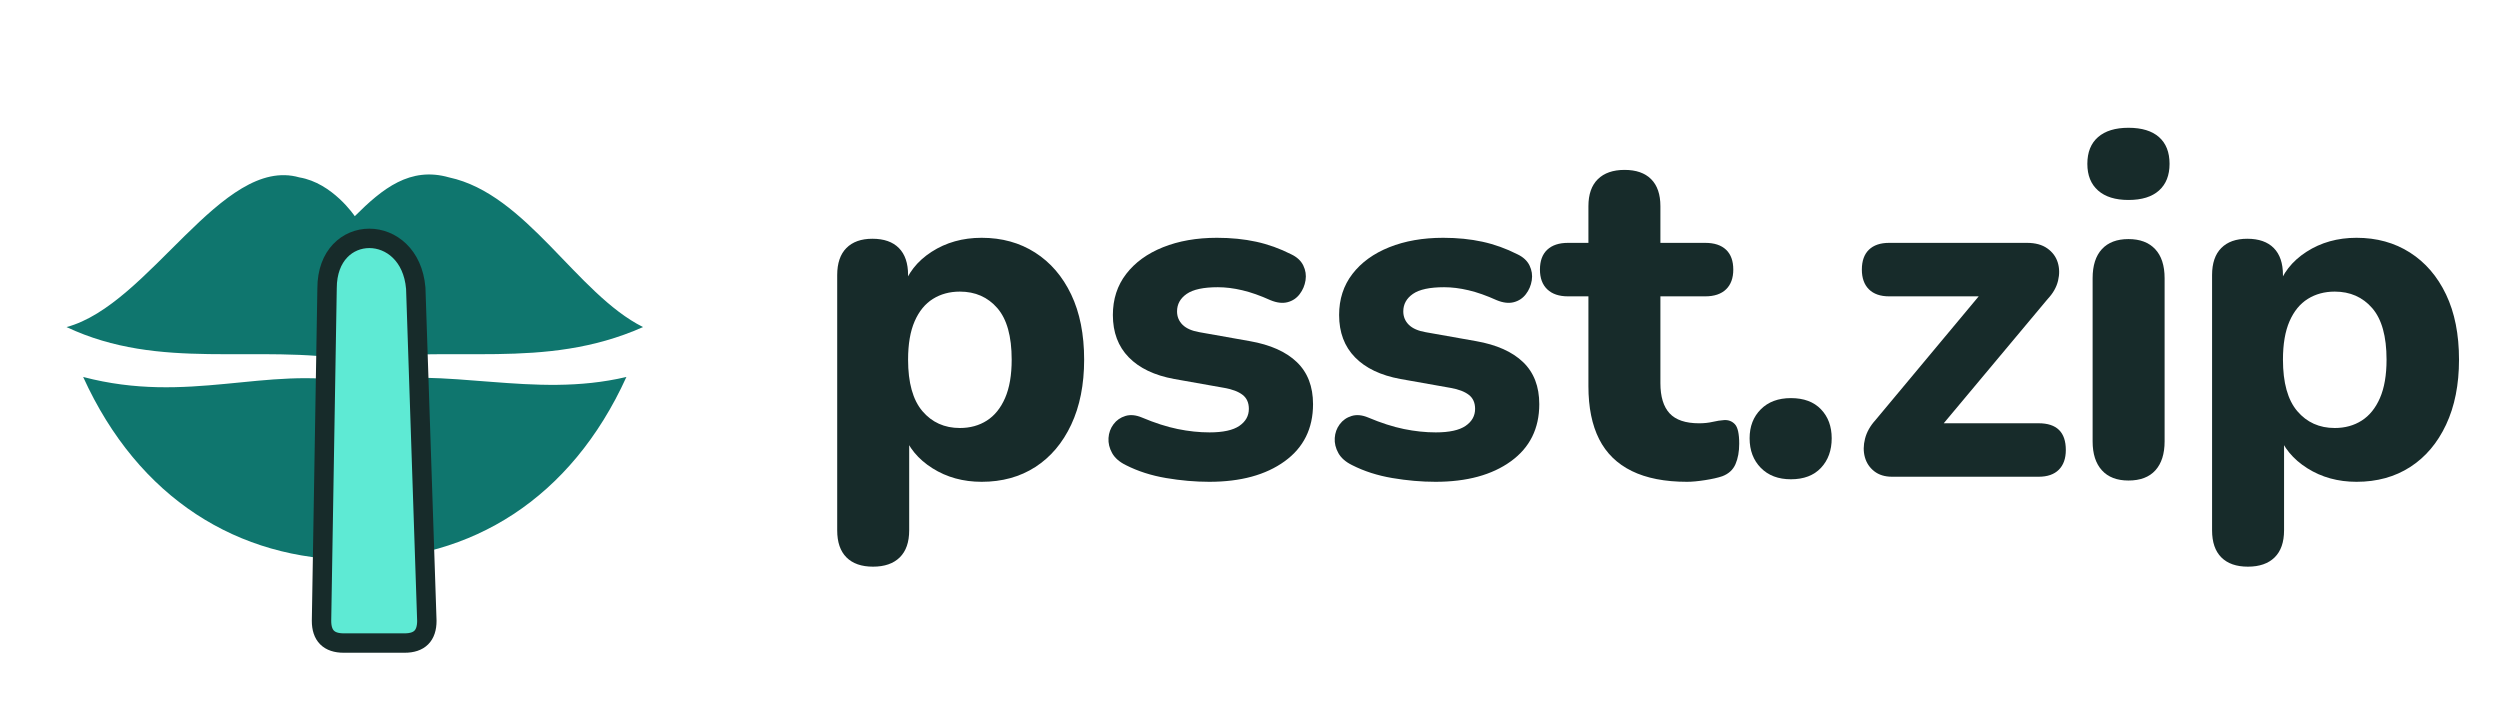
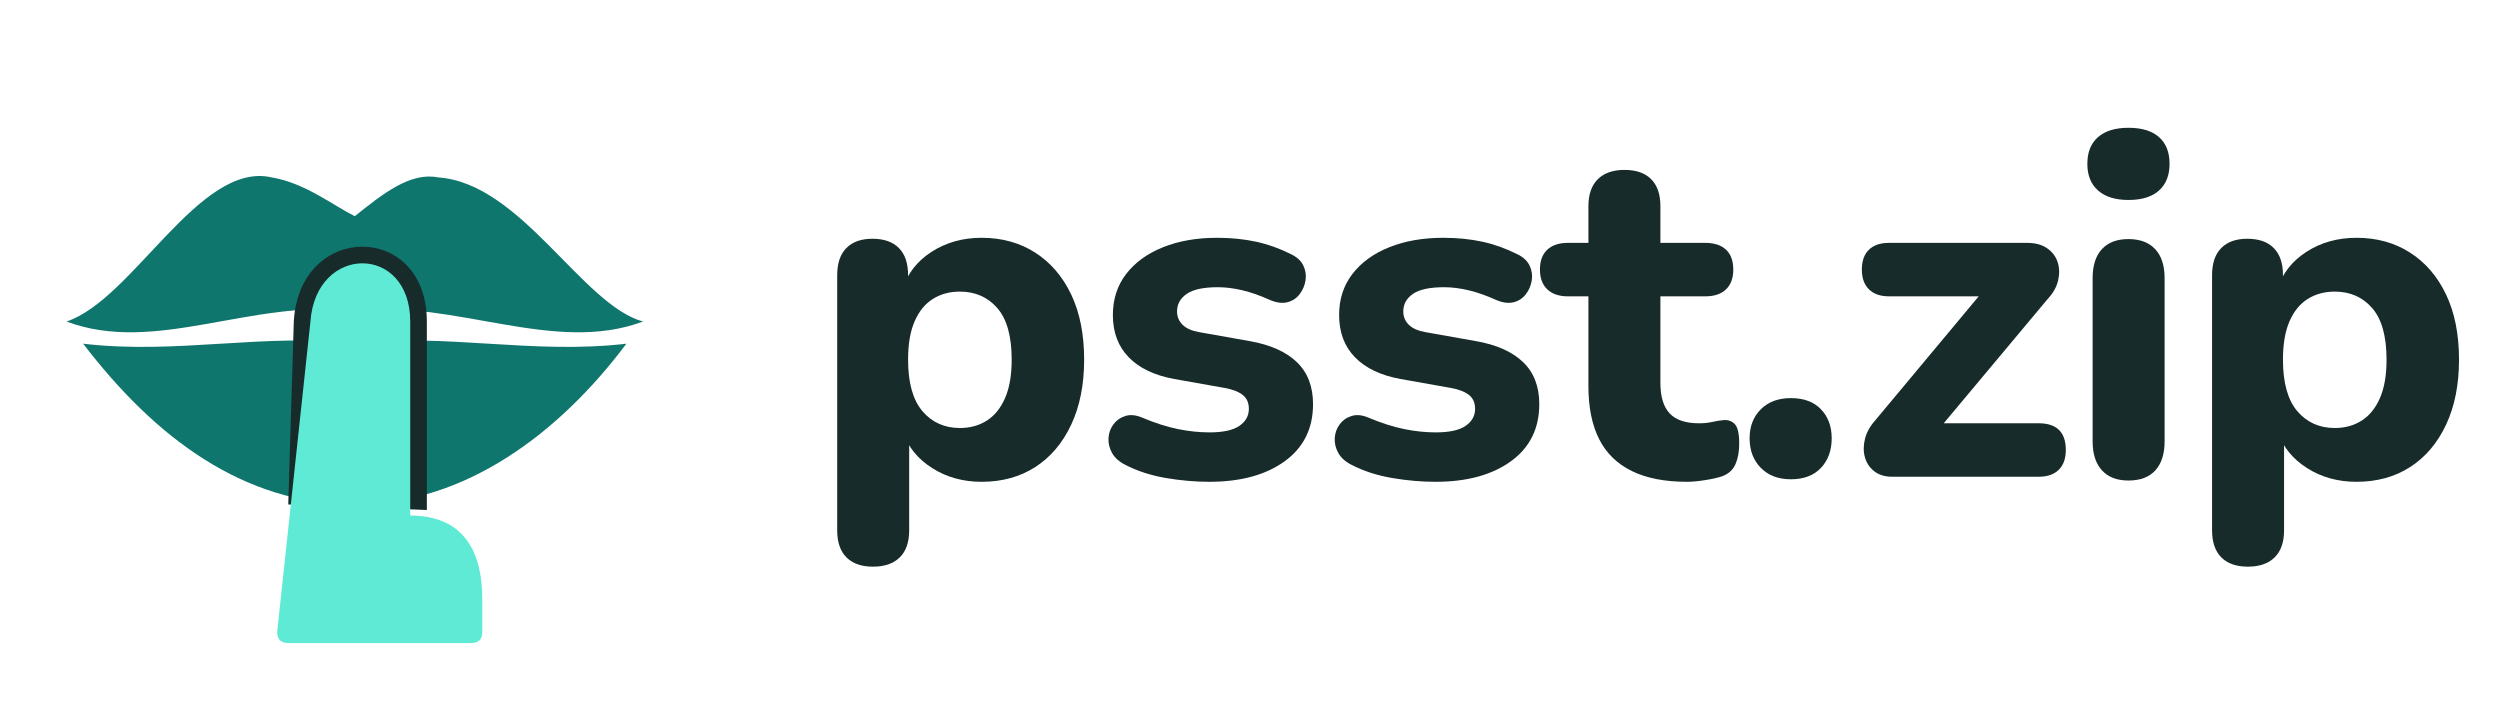
<svg xmlns="http://www.w3.org/2000/svg" viewBox="0 0 450.98 128" fill="none">
-   <path fill="#0f766e" d="M12 59C27 55 40 28 54 32C60 33 64 39 64 39C69 34 74 30 81 32C95 35 104 53 116 59C98 67 81 62 64 65C46 62 29 67 12 59Z" />
-   <path fill="#0f766e" d="M15 68C34 73 48 66 64 69C81 66 96 72 113 68C103 90 85 101 64 101C43 101 25 90 15 68Z" />
-   <path fill="#5eead4" stroke="#172b2a" stroke-width="3.5" stroke-linejoin="round" d="M58 112L59 52C59 40 74 40 75 52L77 112Q77 116 73 116H62Q58 116 58 112Z" />
+   <path fill="#0f766e" d="M12 58C24 54 36 29 49 32C55 33 60 37 64 39C69 35 74 31 79 32C94 33 105 55 116 58C100 64 82 54 64 56C45 54 28 64 12 58Z" />
+   <path fill="#0f766e" d="M15 62C32 64 48 60 64 62C80 60 96 64 113 62C101 78 84 91 64 91C44 91 28 79 15 62Z" />
+   <path fill="#172b2a" d="M52 91L53 58C54 40 77 40 77 58V92Z" />
+   <path fill="#5eead4" d="M50 114L56 58C57 44 74 44 74 58V93C84 93 87 100 87 108V114Q87 116 85 116H52Q50 116 50 114Z" />
  <g fill="#172b2a">
    <path d="M157.488 102.222Q154.369 102.222 152.697 100.55Q151.024 98.877 151.024 95.672V49.619Q151.024 46.414 152.683 44.742Q154.342 43.069 157.375 43.069Q160.494 43.069 162.152 44.742Q163.811 46.414 163.811 49.619V55.465L162.865 52.077Q164.128 47.96 168.046 45.429Q171.965 42.897 177.081 42.897Q182.558 42.897 186.729 45.563Q190.9 48.229 193.236 53.129Q195.571 58.028 195.571 64.876Q195.571 71.638 193.236 76.61Q190.9 81.582 186.759 84.248Q182.617 86.914 177.081 86.914Q172.078 86.914 168.202 84.466Q164.327 82.018 162.978 78.127H164.01V95.672Q164.01 98.877 162.308 100.55Q160.606 102.222 157.488 102.222ZM173.155 77.208Q175.933 77.208 178.031 75.862Q180.13 74.516 181.314 71.787Q182.499 69.057 182.499 64.876Q182.499 58.562 179.912 55.582Q177.325 52.603 173.155 52.603Q170.404 52.603 168.293 53.919Q166.181 55.236 164.996 57.952Q163.811 60.668 163.811 64.876Q163.811 71.131 166.398 74.17Q168.986 77.208 173.155 77.208Z" />
    <path d="M218.133 86.914Q214.354 86.914 210.347 86.234Q206.34 85.554 203.099 83.905Q201.346 83.045 200.612 81.722Q199.878 80.4 199.966 79.01Q200.055 77.62 200.867 76.531Q201.679 75.442 203.015 75.036Q204.351 74.629 205.996 75.317Q209.49 76.79 212.446 77.394Q215.402 77.999 218.192 77.999Q221.862 77.999 223.573 76.822Q225.284 75.646 225.284 73.755Q225.284 72.1 224.153 71.227Q223.022 70.354 220.868 69.973L211.81 68.366Q206.478 67.388 203.616 64.453Q200.753 61.518 200.753 56.825Q200.753 52.536 203.154 49.418Q205.554 46.3 209.798 44.599Q214.042 42.897 219.53 42.897Q223.368 42.897 226.612 43.607Q229.856 44.316 232.925 45.874Q234.484 46.616 235.105 47.896Q235.726 49.175 235.509 50.565Q235.291 51.955 234.45 53.06Q233.608 54.165 232.259 54.515Q230.909 54.865 229.178 54.15Q226.431 52.909 224.101 52.36Q221.772 51.812 219.697 51.812Q215.806 51.812 214.068 53.018Q212.33 54.225 212.33 56.175Q212.33 57.603 213.332 58.592Q214.334 59.58 216.397 59.93L225.455 61.537Q231.018 62.515 233.939 65.321Q236.861 68.127 236.861 72.905Q236.861 79.506 231.743 83.21Q226.626 86.914 218.133 86.914Z" />
    <path d="M258.945 86.914Q255.166 86.914 251.159 86.234Q247.152 85.554 243.911 83.905Q242.158 83.045 241.424 81.722Q240.69 80.4 240.778 79.01Q240.867 77.62 241.679 76.531Q242.491 75.442 243.827 75.036Q245.163 74.629 246.808 75.317Q250.302 76.79 253.258 77.394Q256.214 77.999 259.004 77.999Q262.674 77.999 264.385 76.822Q266.096 75.646 266.096 73.755Q266.096 72.1 264.965 71.227Q263.834 70.354 261.68 69.973L252.622 68.366Q247.29 67.388 244.428 64.453Q241.565 61.518 241.565 56.825Q241.565 52.536 243.966 49.418Q246.366 46.3 250.61 44.599Q254.854 42.897 260.342 42.897Q264.18 42.897 267.424 43.607Q270.668 44.316 273.737 45.874Q275.296 46.616 275.917 47.896Q276.538 49.175 276.321 50.565Q276.103 51.955 275.262 53.06Q274.42 54.165 273.071 54.515Q271.721 54.865 269.99 54.15Q267.243 52.909 264.913 52.36Q262.584 51.812 260.509 51.812Q256.618 51.812 254.88 53.018Q253.142 54.225 253.142 56.175Q253.142 57.603 254.144 58.592Q255.146 59.58 257.209 59.93L266.267 61.537Q271.83 62.515 274.751 65.321Q277.673 68.127 277.673 72.905Q277.673 79.506 272.555 83.21Q267.438 86.914 258.945 86.914Z" />
    <path d="M304.327 86.914Q298.333 86.914 294.363 84.968Q290.393 83.022 288.466 79.205Q286.538 75.389 286.538 69.675V53.458H282.848Q280.434 53.458 279.113 52.194Q277.793 50.931 277.793 48.635Q277.793 46.279 279.113 45.045Q280.434 43.811 282.848 43.811H286.538V37.198Q286.538 33.993 288.24 32.32Q289.942 30.648 293.061 30.648Q296.18 30.648 297.852 32.32Q299.524 33.993 299.524 37.198V43.811H307.617Q310.058 43.811 311.364 45.045Q312.671 46.279 312.671 48.635Q312.671 50.931 311.364 52.194Q310.058 53.458 307.617 53.458H299.524V69.126Q299.524 72.77 301.182 74.564Q302.84 76.359 306.505 76.359Q307.832 76.359 308.95 76.101Q310.068 75.843 310.982 75.784Q312.176 75.698 312.958 76.523Q313.74 77.348 313.74 80.042Q313.74 82.166 313.074 83.715Q312.407 85.263 310.675 85.914Q309.504 86.312 307.576 86.613Q305.649 86.914 304.327 86.914Z" />
    <path d="M323.063 86.457Q319.654 86.457 317.635 84.395Q315.616 82.333 315.616 79.064Q315.616 75.854 317.635 73.835Q319.654 71.816 323.063 71.816Q326.558 71.816 328.491 73.835Q330.424 75.854 330.424 79.064Q330.424 82.333 328.491 84.395Q326.558 86.457 323.063 86.457Z" />
    <path d="M341.316 86.0Q339.359 86.0 338.095 85.008Q336.832 84.016 336.407 82.47Q335.982 80.924 336.436 79.136Q336.891 77.348 338.337 75.757L359.453 50.447V53.458H340.773Q338.418 53.458 337.141 52.194Q335.864 50.931 335.864 48.635Q335.864 46.279 337.141 45.045Q338.418 43.811 340.773 43.811H365.663Q367.906 43.811 369.312 44.803Q370.718 45.796 371.199 47.341Q371.68 48.887 371.255 50.646Q370.831 52.404 369.384 53.936L347.811 79.73V76.354H367.749Q372.658 76.354 372.658 81.177Q372.658 83.473 371.395 84.736Q370.131 86.0 367.749 86.0Z" />
    <path d="M383.956 86.683Q380.837 86.683 379.165 84.838Q377.492 82.994 377.492 79.623V50.189Q377.492 46.758 379.165 44.943Q380.837 43.128 383.956 43.128Q387.074 43.128 388.776 44.943Q390.478 46.758 390.478 50.189V79.623Q390.478 82.994 388.819 84.838Q387.16 86.683 383.956 86.683ZM383.956 36.073Q380.407 36.073 378.474 34.366Q376.541 32.659 376.541 29.562Q376.541 26.406 378.474 24.729Q380.407 23.051 383.956 23.051Q387.564 23.051 389.467 24.729Q391.37 26.406 391.37 29.562Q391.37 32.659 389.467 34.366Q387.564 36.073 383.956 36.073Z" />
    <path d="M405.504 102.222Q402.385 102.222 400.713 100.55Q399.04 98.877 399.04 95.672V49.619Q399.04 46.414 400.699 44.742Q402.358 43.069 405.391 43.069Q408.51 43.069 410.168 44.742Q411.827 46.414 411.827 49.619V55.465L410.881 52.077Q412.144 47.96 416.062 45.429Q419.981 42.897 425.097 42.897Q430.574 42.897 434.745 45.563Q438.916 48.229 441.252 53.129Q443.587 58.028 443.587 64.876Q443.587 71.638 441.252 76.61Q438.916 81.582 434.775 84.248Q430.633 86.914 425.097 86.914Q420.094 86.914 416.218 84.466Q412.343 82.018 410.994 78.127H412.026V95.672Q412.026 98.877 410.324 100.55Q408.622 102.222 405.504 102.222ZM421.171 77.208Q423.949 77.208 426.047 75.862Q428.146 74.516 429.33 71.787Q430.515 69.057 430.515 64.876Q430.515 58.562 427.928 55.582Q425.341 52.603 421.171 52.603Q418.42 52.603 416.309 53.919Q414.197 55.236 413.012 57.952Q411.827 60.668 411.827 64.876Q411.827 71.131 414.414 74.17Q417.002 77.208 421.171 77.208Z" />
  </g>
</svg>
